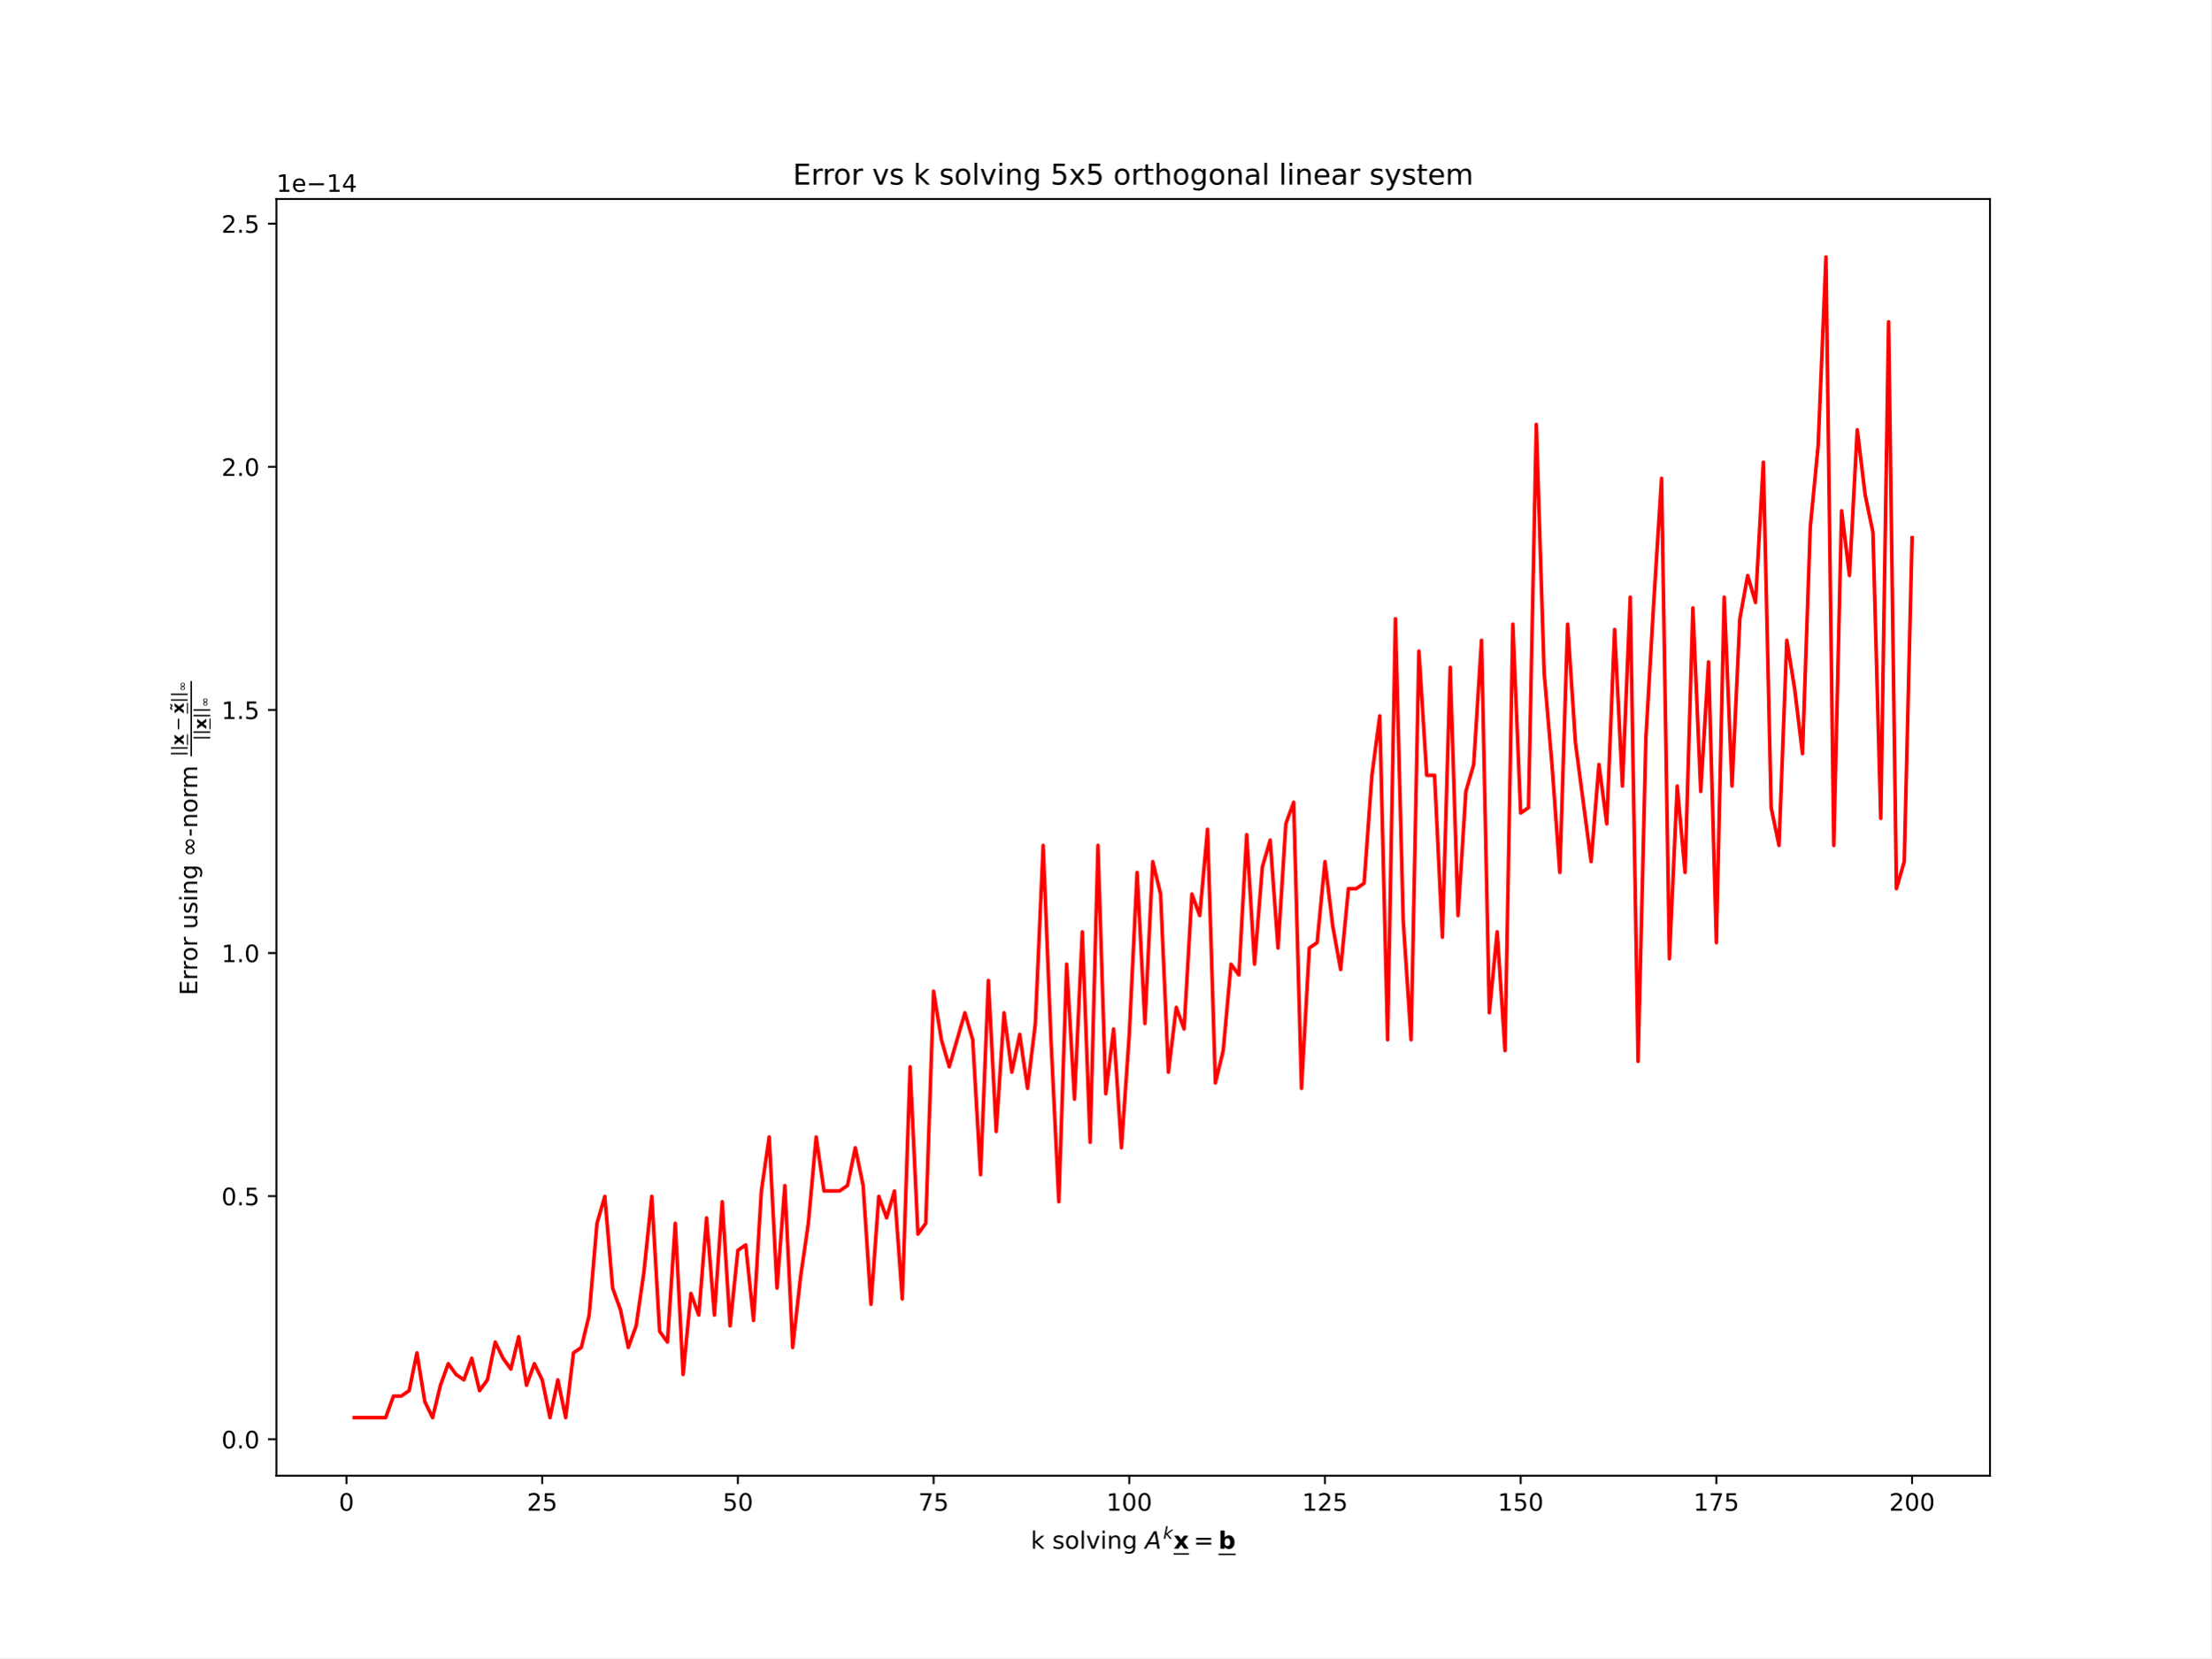
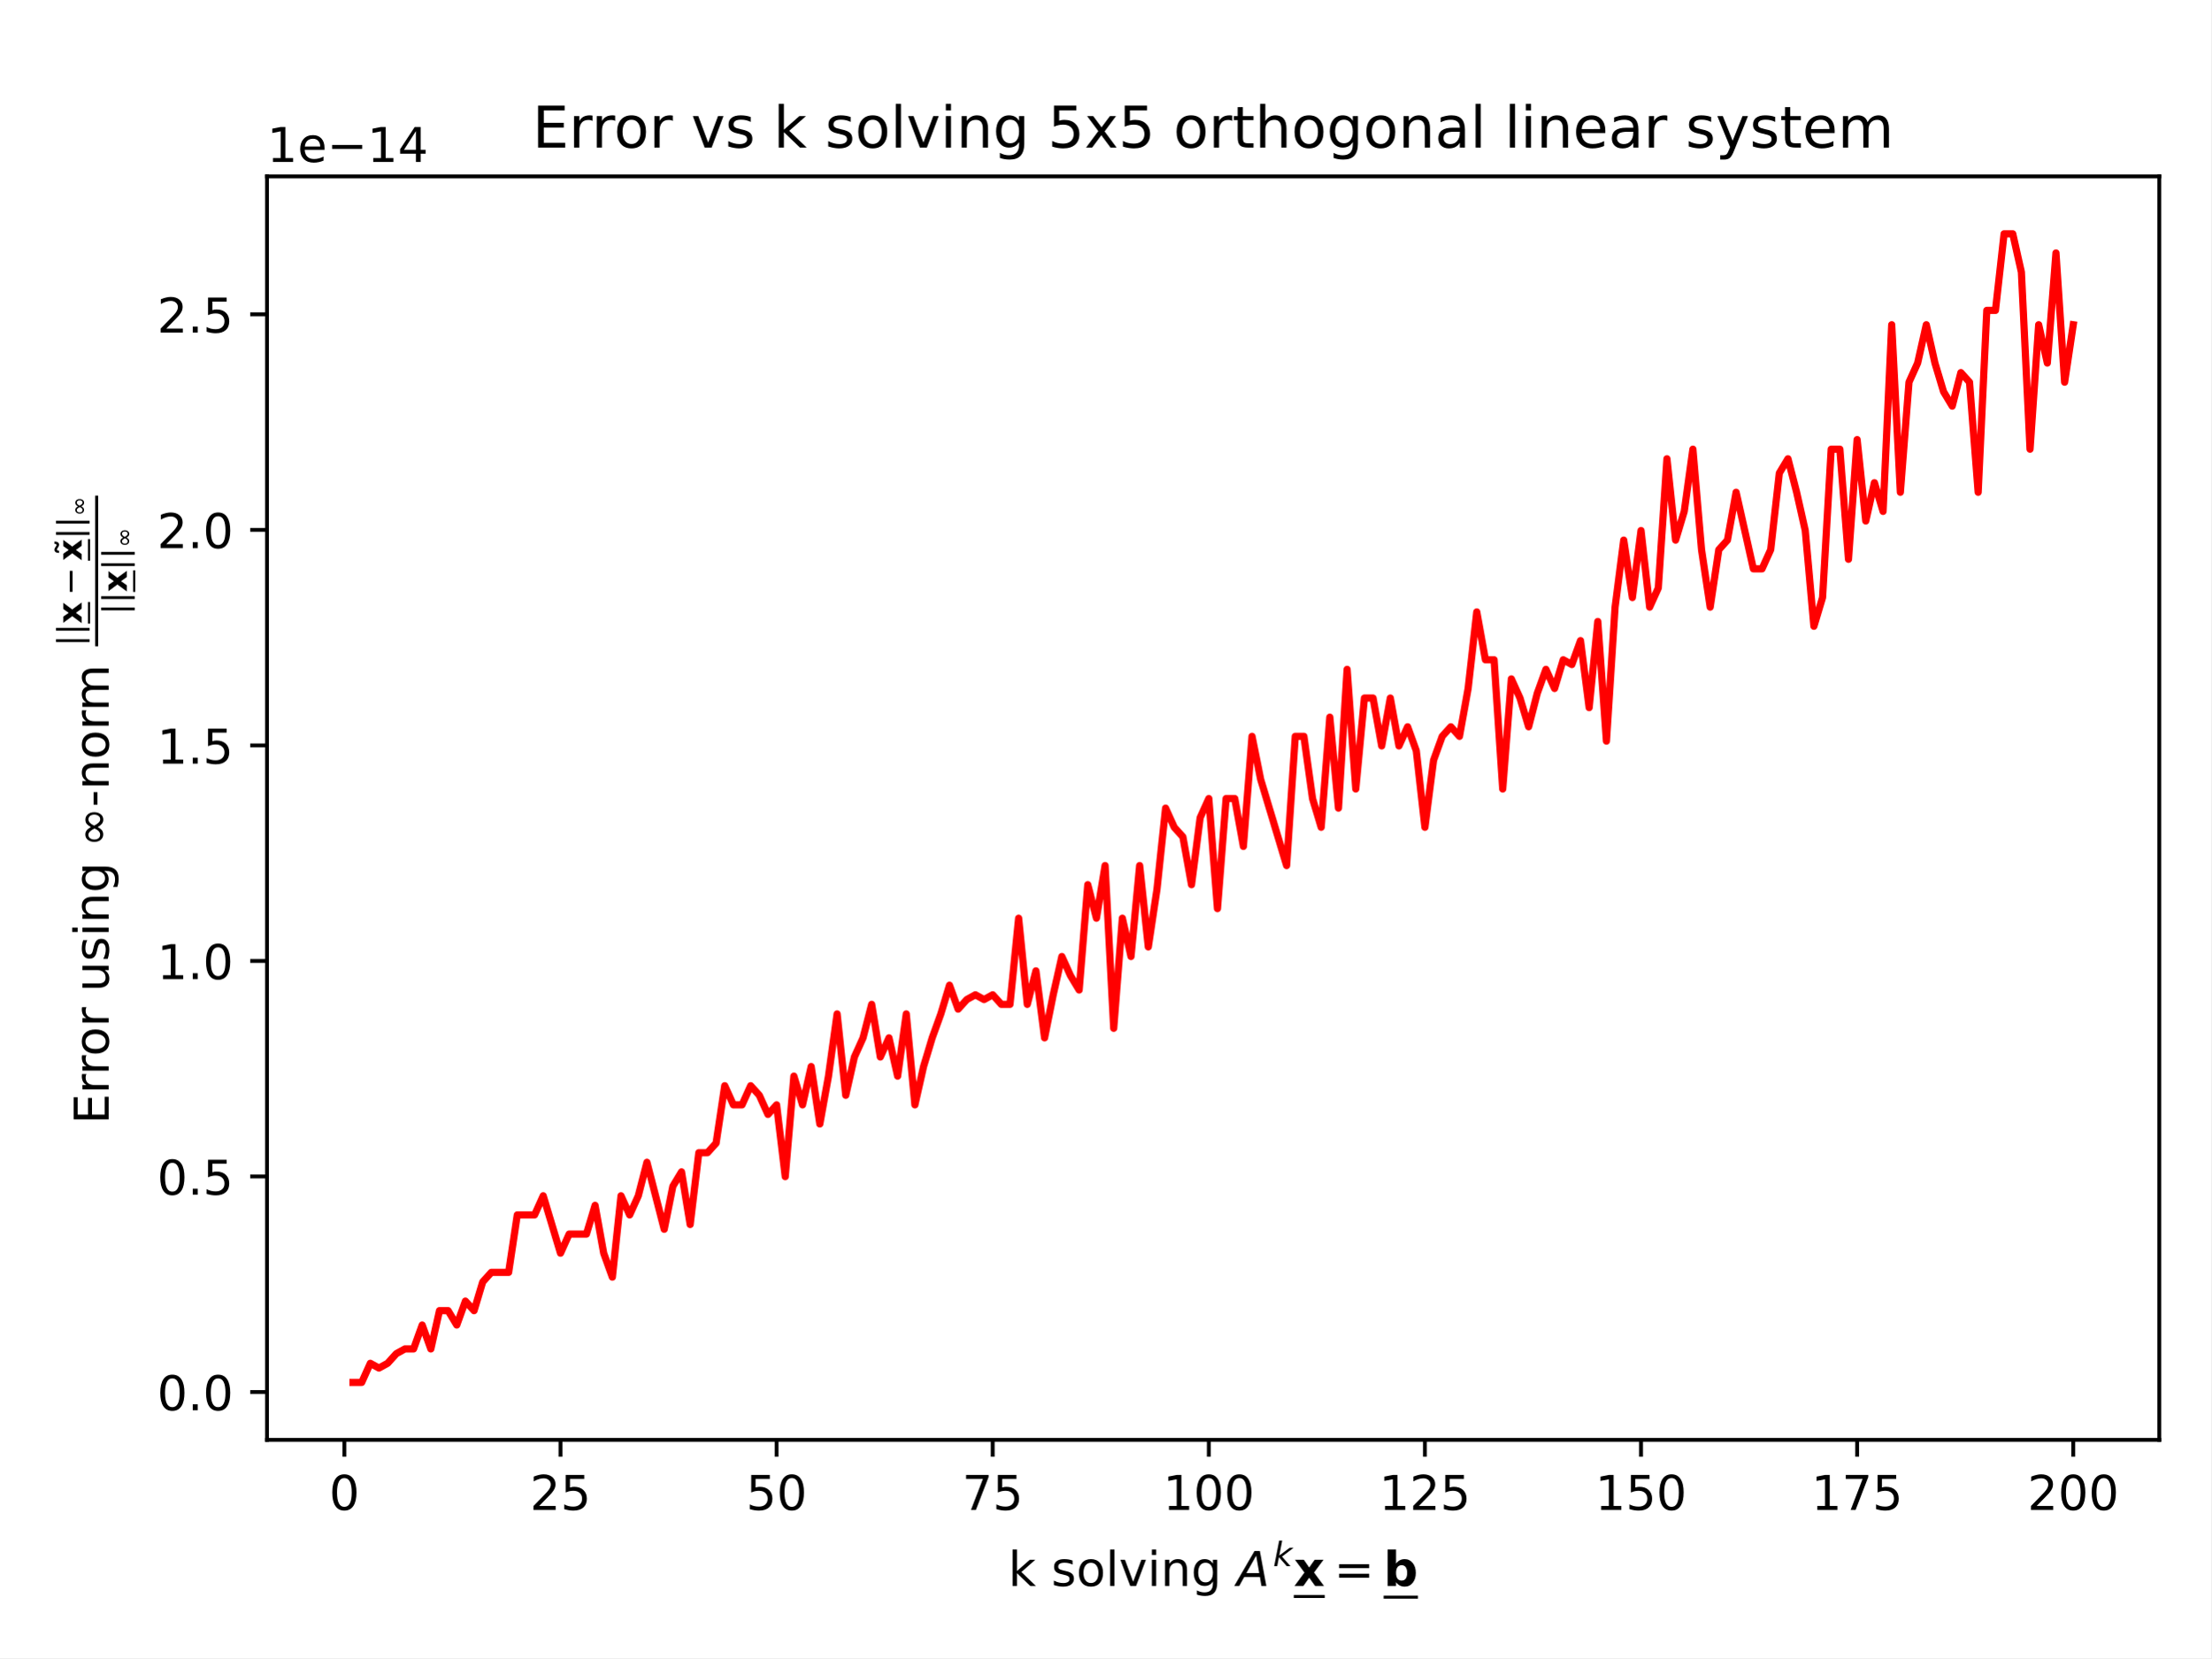
- <svg xmlns="http://www.w3.org/2000/svg" xmlns:xlink="http://www.w3.org/1999/xlink" width="921.6pt" height="691.2pt" viewBox="0 0 921.6 691.2" version="1.1">
+ <svg xmlns="http://www.w3.org/2000/svg" xmlns:xlink="http://www.w3.org/1999/xlink" width="460.8pt" height="345.6pt" viewBox="0 0 460.8 345.6" version="1.1">
  <defs>
    <style type="text/css">*{stroke-linejoin: round; stroke-linecap: butt}</style>
  </defs>
  <g id="figure_1">
    <g id="patch_1">
-       <path d="M 0 691.2  L 921.6 691.2  L 921.6 0  L 0 0  z " style="fill: #ffffff" />
+       <path d="M 0 345.6  L 460.8 345.6  L 460.8 0  L 0 0  z " style="fill: #ffffff" />
    </g>
    <g id="axes_1">
      <g id="patch_2">
-         <path d="M 115.2 615.168  L 829.44 615.168  L 829.44 82.944  L 115.2 82.944  z " style="fill: #ffffff" />
+         <path d="M 55.64 300.12  L 450 300.12  L 450 36.758  L 55.64 36.758  z " style="fill: #ffffff" />
      </g>
      <g id="matplotlib.axis_1">
        <g id="xtick_1">
          <g id="line2d_1">
            <defs>
-               <path id="m0efd42542f" d="M 0 0  L 0 3.5  " style="stroke: #000000; stroke-width: 0.8" />
+               <path id="m1d8a3c6b95" d="M 0 0  L 0 3.5  " style="stroke: #000000; stroke-width: 0.8" />
            </defs>
            <g>
-               <use xlink:href="#m0efd42542f" x="144.403" y="615.168" style="stroke: #000000; stroke-width: 0.8" />
+               <use xlink:href="#m1d8a3c6b95" x="71.764" y="300.12" style="stroke: #000000; stroke-width: 0.8" />
            </g>
          </g>
          <g id="text_1">
-             <g transform="translate(141.2213 629.7657) scale(0.1 -0.1)">
+             <g transform="translate(68.58265 314.7177) scale(0.1 -0.1)">
              <defs>
                <path id="DejaVuSans-13" d="M 2034 4250  Q 1547 4250 1301 3770  Q 1056 3291 1056 2328  Q 1056 1369 1301 889  Q 1547 409 2034 409  Q 2525 409 2770 889  Q 3016 1369 3016 2328  Q 3016 3291 2770 3770  Q 2525 4250 2034 4250  z M 2034 4750  Q 2819 4750 3233 4129  Q 3647 3509 3647 2328  Q 3647 1150 3233 529  Q 2819 -91 2034 -91  Q 1250 -91 836 529  Q 422 1150 422 2328  Q 422 3509 836 4129  Q 1250 4750 2034 4750  z " transform="scale(0.015625)" />
              </defs>
              <use xlink:href="#DejaVuSans-13" />
            </g>
          </g>
        </g>
        <g id="xtick_2">
          <g id="line2d_2">
            <g>
-               <use xlink:href="#m0efd42542f" x="225.974" y="615.168" style="stroke: #000000; stroke-width: 0.8" />
+               <use xlink:href="#m1d8a3c6b95" x="116.803" y="300.12" style="stroke: #000000; stroke-width: 0.8" />
            </g>
          </g>
          <g id="text_2">
-             <g transform="translate(219.6116 629.7657) scale(0.1 -0.1)">
+             <g transform="translate(110.4402 314.7177) scale(0.1 -0.1)">
              <defs>
                <path id="DejaVuSans-15" d="M 1228 531  L 3431 531  L 3431 0  L 469 0  L 469 531  Q 828 903 1448 1529  Q 2069 2156 2228 2338  Q 2531 2678 2651 2914  Q 2772 3150 2772 3378  Q 2772 3750 2511 3984  Q 2250 4219 1831 4219  Q 1534 4219 1204 4116  Q 875 4013 500 3803  L 500 4441  Q 881 4594 1212 4672  Q 1544 4750 1819 4750  Q 2544 4750 2975 4387  Q 3406 4025 3406 3419  Q 3406 3131 3298 2873  Q 3191 2616 2906 2266  Q 2828 2175 2409 1742  Q 1991 1309 1228 531  z " transform="scale(0.015625)" />
                <path id="DejaVuSans-18" d="M 691 4666  L 3169 4666  L 3169 4134  L 1269 4134  L 1269 2991  Q 1406 3038 1543 3061  Q 1681 3084 1819 3084  Q 2600 3084 3056 2656  Q 3513 2228 3513 1497  Q 3513 744 3044 326  Q 2575 -91 1722 -91  Q 1428 -91 1123 -41  Q 819 9 494 109  L 494 744  Q 775 591 1075 516  Q 1375 441 1709 441  Q 2250 441 2565 725  Q 2881 1009 2881 1497  Q 2881 1984 2565 2268  Q 2250 2553 1709 2553  Q 1456 2553 1204 2497  Q 953 2441 691 2322  L 691 4666  z " transform="scale(0.015625)" />
              </defs>
              <use xlink:href="#DejaVuSans-15" />
              <use xlink:href="#DejaVuSans-18" transform="translate(63.625 0)" />
            </g>
          </g>
        </g>
        <g id="xtick_3">
          <g id="line2d_3">
            <g>
-               <use xlink:href="#m0efd42542f" x="307.546" y="615.168" style="stroke: #000000; stroke-width: 0.8" />
+               <use xlink:href="#m1d8a3c6b95" x="161.842" y="300.12" style="stroke: #000000; stroke-width: 0.8" />
            </g>
          </g>
          <g id="text_3">
-             <g transform="translate(301.1831 629.7657) scale(0.1 -0.1)">
+             <g transform="translate(155.4791 314.7177) scale(0.1 -0.1)">
              <use xlink:href="#DejaVuSans-18" />
              <use xlink:href="#DejaVuSans-13" transform="translate(63.625 0)" />
            </g>
          </g>
        </g>
        <g id="xtick_4">
          <g id="line2d_4">
            <g>
-               <use xlink:href="#m0efd42542f" x="389.117" y="615.168" style="stroke: #000000; stroke-width: 0.8" />
+               <use xlink:href="#m1d8a3c6b95" x="206.88" y="300.12" style="stroke: #000000; stroke-width: 0.8" />
            </g>
          </g>
          <g id="text_4">
-             <g transform="translate(382.7546 629.7657) scale(0.1 -0.1)">
+             <g transform="translate(200.5179 314.7177) scale(0.1 -0.1)">
              <defs>
                <path id="DejaVuSans-1a" d="M 525 4666  L 3525 4666  L 3525 4397  L 1831 0  L 1172 0  L 2766 4134  L 525 4134  L 525 4666  z " transform="scale(0.015625)" />
              </defs>
              <use xlink:href="#DejaVuSans-1a" />
              <use xlink:href="#DejaVuSans-18" transform="translate(63.625 0)" />
            </g>
          </g>
        </g>
        <g id="xtick_5">
          <g id="line2d_5">
            <g>
-               <use xlink:href="#m0efd42542f" x="470.689" y="615.168" style="stroke: #000000; stroke-width: 0.8" />
+               <use xlink:href="#m1d8a3c6b95" x="251.919" y="300.12" style="stroke: #000000; stroke-width: 0.8" />
            </g>
          </g>
          <g id="text_5">
-             <g transform="translate(461.1448 629.7657) scale(0.1 -0.1)">
+             <g transform="translate(242.3755 314.7177) scale(0.1 -0.1)">
              <defs>
                <path id="DejaVuSans-14" d="M 794 531  L 1825 531  L 1825 4091  L 703 3866  L 703 4441  L 1819 4666  L 2450 4666  L 2450 531  L 3481 531  L 3481 0  L 794 0  L 794 531  z " transform="scale(0.015625)" />
              </defs>
              <use xlink:href="#DejaVuSans-14" />
              <use xlink:href="#DejaVuSans-13" transform="translate(63.625 0)" />
              <use xlink:href="#DejaVuSans-13" transform="translate(127.25 0)" />
            </g>
          </g>
        </g>
        <g id="xtick_6">
          <g id="line2d_6">
            <g>
-               <use xlink:href="#m0efd42542f" x="552.26" y="615.168" style="stroke: #000000; stroke-width: 0.8" />
+               <use xlink:href="#m1d8a3c6b95" x="296.958" y="300.12" style="stroke: #000000; stroke-width: 0.8" />
            </g>
          </g>
          <g id="text_6">
-             <g transform="translate(542.7163 629.7657) scale(0.1 -0.1)">
+             <g transform="translate(287.4143 314.7177) scale(0.1 -0.1)">
              <use xlink:href="#DejaVuSans-14" />
              <use xlink:href="#DejaVuSans-15" transform="translate(63.625 0)" />
              <use xlink:href="#DejaVuSans-18" transform="translate(127.25 0)" />
            </g>
          </g>
        </g>
        <g id="xtick_7">
          <g id="line2d_7">
            <g>
-               <use xlink:href="#m0efd42542f" x="633.832" y="615.168" style="stroke: #000000; stroke-width: 0.8" />
+               <use xlink:href="#m1d8a3c6b95" x="341.997" y="300.12" style="stroke: #000000; stroke-width: 0.8" />
            </g>
          </g>
          <g id="text_7">
-             <g transform="translate(624.2878 629.7657) scale(0.1 -0.1)">
+             <g transform="translate(332.4531 314.7177) scale(0.1 -0.1)">
              <use xlink:href="#DejaVuSans-14" />
              <use xlink:href="#DejaVuSans-18" transform="translate(63.625 0)" />
              <use xlink:href="#DejaVuSans-13" transform="translate(127.25 0)" />
            </g>
          </g>
        </g>
        <g id="xtick_8">
          <g id="line2d_8">
            <g>
-               <use xlink:href="#m0efd42542f" x="715.403" y="615.168" style="stroke: #000000; stroke-width: 0.8" />
+               <use xlink:href="#m1d8a3c6b95" x="387.036" y="300.12" style="stroke: #000000; stroke-width: 0.8" />
            </g>
          </g>
          <g id="text_8">
-             <g transform="translate(705.8593 629.7657) scale(0.1 -0.1)">
+             <g transform="translate(377.492 314.7177) scale(0.1 -0.1)">
              <use xlink:href="#DejaVuSans-14" />
              <use xlink:href="#DejaVuSans-1a" transform="translate(63.625 0)" />
              <use xlink:href="#DejaVuSans-18" transform="translate(127.25 0)" />
            </g>
          </g>
        </g>
        <g id="xtick_9">
          <g id="line2d_9">
            <g>
-               <use xlink:href="#m0efd42542f" x="796.975" y="615.168" style="stroke: #000000; stroke-width: 0.8" />
+               <use xlink:href="#m1d8a3c6b95" x="432.075" y="300.12" style="stroke: #000000; stroke-width: 0.8" />
            </g>
          </g>
          <g id="text_9">
-             <g transform="translate(787.4308 629.7657) scale(0.1 -0.1)">
+             <g transform="translate(422.5308 314.7177) scale(0.1 -0.1)">
              <use xlink:href="#DejaVuSans-15" />
              <use xlink:href="#DejaVuSans-13" transform="translate(63.625 0)" />
              <use xlink:href="#DejaVuSans-13" transform="translate(127.25 0)" />
            </g>
          </g>
        </g>
        <g id="text_10">
-           <g transform="translate(429.62 645.668) scale(0.1 -0.1)">
+           <g transform="translate(210.12 330.62) scale(0.1 -0.1)">
            <defs>
              <path id="DejaVuSans-4e" d="M 581 4863  L 1159 4863  L 1159 1991  L 2875 3500  L 3609 3500  L 1753 1863  L 3688 0  L 2938 0  L 1159 1709  L 1159 0  L 581 0  L 581 4863  z " transform="scale(0.015625)" />
              <path id="DejaVuSans-3" transform="scale(0.015625)" />
              <path id="DejaVuSans-56" d="M 2834 3397  L 2834 2853  Q 2591 2978 2328 3040  Q 2066 3103 1784 3103  Q 1356 3103 1142 2972  Q 928 2841 928 2578  Q 928 2378 1081 2264  Q 1234 2150 1697 2047  L 1894 2003  Q 2506 1872 2764 1633  Q 3022 1394 3022 966  Q 3022 478 2636 193  Q 2250 -91 1575 -91  Q 1294 -91 989 -36  Q 684 19 347 128  L 347 722  Q 666 556 975 473  Q 1284 391 1588 391  Q 1994 391 2212 530  Q 2431 669 2431 922  Q 2431 1156 2273 1281  Q 2116 1406 1581 1522  L 1381 1569  Q 847 1681 609 1914  Q 372 2147 372 2553  Q 372 3047 722 3315  Q 1072 3584 1716 3584  Q 2034 3584 2315 3537  Q 2597 3491 2834 3397  z " transform="scale(0.015625)" />
              <path id="DejaVuSans-52" d="M 1959 3097  Q 1497 3097 1228 2736  Q 959 2375 959 1747  Q 959 1119 1226 758  Q 1494 397 1959 397  Q 2419 397 2687 759  Q 2956 1122 2956 1747  Q 2956 2369 2687 2733  Q 2419 3097 1959 3097  z M 1959 3584  Q 2709 3584 3137 3096  Q 3566 2609 3566 1747  Q 3566 888 3137 398  Q 2709 -91 1959 -91  Q 1206 -91 779 398  Q 353 888 353 1747  Q 353 2609 779 3096  Q 1206 3584 1959 3584  z " transform="scale(0.015625)" />
              <path id="DejaVuSans-4f" d="M 603 4863  L 1178 4863  L 1178 0  L 603 0  L 603 4863  z " transform="scale(0.015625)" />
              <path id="DejaVuSans-59" d="M 191 3500  L 800 3500  L 1894 563  L 2988 3500  L 3597 3500  L 2284 0  L 1503 0  L 191 3500  z " transform="scale(0.015625)" />
              <path id="DejaVuSans-4c" d="M 603 3500  L 1178 3500  L 1178 0  L 603 0  L 603 3500  z M 603 4863  L 1178 4863  L 1178 4134  L 603 4134  L 603 4863  z " transform="scale(0.015625)" />
              <path id="DejaVuSans-51" d="M 3513 2113  L 3513 0  L 2938 0  L 2938 2094  Q 2938 2591 2744 2837  Q 2550 3084 2163 3084  Q 1697 3084 1428 2787  Q 1159 2491 1159 1978  L 1159 0  L 581 0  L 581 3500  L 1159 3500  L 1159 2956  Q 1366 3272 1645 3428  Q 1925 3584 2291 3584  Q 2894 3584 3203 3211  Q 3513 2838 3513 2113  z " transform="scale(0.015625)" />
              <path id="DejaVuSans-4a" d="M 2906 1791  Q 2906 2416 2648 2759  Q 2391 3103 1925 3103  Q 1463 3103 1205 2759  Q 947 2416 947 1791  Q 947 1169 1205 825  Q 1463 481 1925 481  Q 2391 481 2648 825  Q 2906 1169 2906 1791  z M 3481 434  Q 3481 -459 3084 -895  Q 2688 -1331 1869 -1331  Q 1566 -1331 1297 -1286  Q 1028 -1241 775 -1147  L 775 -588  Q 1028 -725 1275 -790  Q 1522 -856 1778 -856  Q 2344 -856 2625 -561  Q 2906 -266 2906 331  L 2906 616  Q 2728 306 2450 153  Q 2172 0 1784 0  Q 1141 0 747 490  Q 353 981 353 1791  Q 353 2603 747 3093  Q 1141 3584 1784 3584  Q 2172 3584 2450 3431  Q 2728 3278 2906 2969  L 2906 3500  L 3481 3500  L 3481 434  z " transform="scale(0.015625)" />
              <path id="DejaVuSans-Oblique-24" d="M 2356 4666  L 3072 4666  L 3938 0  L 3278 0  L 3084 1197  L 984 1197  L 325 0  L -341 0  L 2356 4666  z M 2584 4044  L 1275 1722  L 2988 1722  L 2584 4044  z " transform="scale(0.015625)" />
              <path id="DejaVuSans-Oblique-4e" d="M 1172 4863  L 1747 4863  L 1197 2028  L 3169 3500  L 3916 3500  L 1716 1825  L 3322 0  L 2625 0  L 1131 1709  L 800 0  L 225 0  L 1172 4863  z " transform="scale(0.015625)" />
              <path id="DejaVuSans-Bold-5b" d="M 1422 1791  L 159 3500  L 1344 3500  L 2059 2463  L 2784 3500  L 3969 3500  L 2706 1797  L 4031 0  L 2847 0  L 2059 1106  L 1281 0  L 97 0  L 1422 1791  z " transform="scale(0.015625)" />
              <path id="DejaVuSans-20" d="M 678 2906  L 4684 2906  L 4684 2381  L 678 2381  L 678 2906  z M 678 1631  L 4684 1631  L 4684 1100  L 678 1100  L 678 1631  z " transform="scale(0.015625)" />
              <path id="DejaVuSans-Bold-45" d="M 2400 722  Q 2759 722 2948 984  Q 3138 1247 3138 1747  Q 3138 2247 2948 2509  Q 2759 2772 2400 2772  Q 2041 2772 1848 2508  Q 1656 2244 1656 1747  Q 1656 1250 1848 986  Q 2041 722 2400 722  z M 1656 2988  Q 1888 3294 2169 3439  Q 2450 3584 2816 3584  Q 3463 3584 3878 3070  Q 4294 2556 4294 1747  Q 4294 938 3878 423  Q 3463 -91 2816 -91  Q 2450 -91 2169 54  Q 1888 200 1656 506  L 1656 0  L 538 0  L 538 4863  L 1656 4863  L 1656 2988  z " transform="scale(0.015625)" />
            </defs>
            <use xlink:href="#DejaVuSans-4e" transform="translate(0 0.510938)" />
            <use xlink:href="#DejaVuSans-3" transform="translate(57.91016 0.510938)" />
            <use xlink:href="#DejaVuSans-56" transform="translate(89.69727 0.510938)" />
            <use xlink:href="#DejaVuSans-52" transform="translate(141.7969 0.510938)" />
            <use xlink:href="#DejaVuSans-4f" transform="translate(202.9785 0.510938)" />
            <use xlink:href="#DejaVuSans-59" transform="translate(230.7617 0.510938)" />
            <use xlink:href="#DejaVuSans-4c" transform="translate(289.9414 0.510938)" />
            <use xlink:href="#DejaVuSans-51" transform="translate(317.7246 0.510938)" />
            <use xlink:href="#DejaVuSans-4a" transform="translate(381.1035 0.510938)" />
            <use xlink:href="#DejaVuSans-3" transform="translate(444.5801 0.510938)" />
            <use xlink:href="#DejaVuSans-Oblique-24" transform="translate(476.3672 0.510938)" />
            <use xlink:href="#DejaVuSans-Oblique-4e" transform="translate(551.7922 41.81094) scale(0.7)" />
            <use xlink:href="#DejaVuSans-Bold-5b" transform="translate(595.0636 0.510938)" />
            <use xlink:href="#DejaVuSans-20" transform="translate(679.048 0.510938)" />
            <use xlink:href="#DejaVuSans-Bold-45" transform="translate(782.3195 0.510938)" />
            <path d="M 595.064 -24.489  L 595.064 -18.239  L 659.566 -18.239  L 659.566 -24.489  L 595.064 -24.489  z " />
            <path d="M 782.32 -25.911  L 782.32 -19.661  L 853.902 -19.661  L 853.902 -25.911  L 782.32 -25.911  z " />
          </g>
        </g>
      </g>
      <g id="matplotlib.axis_2">
        <g id="ytick_1">
          <g id="line2d_10">
            <defs>
-               <path id="m6991dc28d2" d="M 0 0  L -3.5 0  " style="stroke: #000000; stroke-width: 0.8" />
+               <path id="mee682c23fa" d="M 0 0  L -3.5 0  " style="stroke: #000000; stroke-width: 0.8" />
            </defs>
            <g>
-               <use xlink:href="#m6991dc28d2" x="115.2" y="599.978" style="stroke: #000000; stroke-width: 0.8" />
+               <use xlink:href="#mee682c23fa" x="55.64" y="290.144" style="stroke: #000000; stroke-width: 0.8" />
            </g>
          </g>
          <g id="text_11">
-             <g transform="translate(92.29688 603.7765) scale(0.1 -0.1)">
+             <g transform="translate(32.73687 293.943) scale(0.1 -0.1)">
              <defs>
                <path id="DejaVuSans-11" d="M 684 794  L 1344 794  L 1344 0  L 684 0  L 684 794  z " transform="scale(0.015625)" />
              </defs>
              <use xlink:href="#DejaVuSans-13" />
              <use xlink:href="#DejaVuSans-11" transform="translate(63.625 0)" />
              <use xlink:href="#DejaVuSans-13" transform="translate(95.40625 0)" />
            </g>
          </g>
        </g>
        <g id="ytick_2">
          <g id="line2d_11">
            <g>
-               <use xlink:href="#m6991dc28d2" x="115.2" y="498.628" style="stroke: #000000; stroke-width: 0.8" />
+               <use xlink:href="#mee682c23fa" x="55.64" y="245.217" style="stroke: #000000; stroke-width: 0.8" />
            </g>
          </g>
          <g id="text_12">
-             <g transform="translate(92.29688 502.4267) scale(0.1 -0.1)">
+             <g transform="translate(32.73687 249.0158) scale(0.1 -0.1)">
              <use xlink:href="#DejaVuSans-13" />
              <use xlink:href="#DejaVuSans-11" transform="translate(63.625 0)" />
              <use xlink:href="#DejaVuSans-18" transform="translate(95.40625 0)" />
            </g>
          </g>
        </g>
        <g id="ytick_3">
          <g id="line2d_12">
            <g>
-               <use xlink:href="#m6991dc28d2" x="115.2" y="397.278" style="stroke: #000000; stroke-width: 0.8" />
+               <use xlink:href="#mee682c23fa" x="55.64" y="200.29" style="stroke: #000000; stroke-width: 0.8" />
            </g>
          </g>
          <g id="text_13">
-             <g transform="translate(92.29688 401.0768) scale(0.1 -0.1)">
+             <g transform="translate(32.73687 204.0885) scale(0.1 -0.1)">
              <use xlink:href="#DejaVuSans-14" />
              <use xlink:href="#DejaVuSans-11" transform="translate(63.625 0)" />
              <use xlink:href="#DejaVuSans-13" transform="translate(95.40625 0)" />
            </g>
          </g>
        </g>
        <g id="ytick_4">
          <g id="line2d_13">
            <g>
-               <use xlink:href="#m6991dc28d2" x="115.2" y="295.928" style="stroke: #000000; stroke-width: 0.8" />
+               <use xlink:href="#mee682c23fa" x="55.64" y="155.363" style="stroke: #000000; stroke-width: 0.8" />
            </g>
          </g>
          <g id="text_14">
-             <g transform="translate(92.29688 299.727) scale(0.1 -0.1)">
+             <g transform="translate(32.73687 159.1613) scale(0.1 -0.1)">
              <use xlink:href="#DejaVuSans-14" />
              <use xlink:href="#DejaVuSans-11" transform="translate(63.625 0)" />
              <use xlink:href="#DejaVuSans-18" transform="translate(95.40625 0)" />
            </g>
          </g>
        </g>
        <g id="ytick_5">
          <g id="line2d_14">
            <g>
-               <use xlink:href="#m6991dc28d2" x="115.2" y="194.578" style="stroke: #000000; stroke-width: 0.8" />
+               <use xlink:href="#mee682c23fa" x="55.64" y="110.435" style="stroke: #000000; stroke-width: 0.8" />
            </g>
          </g>
          <g id="text_15">
-             <g transform="translate(92.29688 198.3771) scale(0.1 -0.1)">
+             <g transform="translate(32.73687 114.2341) scale(0.1 -0.1)">
              <use xlink:href="#DejaVuSans-15" />
              <use xlink:href="#DejaVuSans-11" transform="translate(63.625 0)" />
              <use xlink:href="#DejaVuSans-13" transform="translate(95.40625 0)" />
            </g>
          </g>
        </g>
        <g id="ytick_6">
          <g id="line2d_15">
            <g>
-               <use xlink:href="#m6991dc28d2" x="115.2" y="93.228" style="stroke: #000000; stroke-width: 0.8" />
+               <use xlink:href="#mee682c23fa" x="55.64" y="65.508" style="stroke: #000000; stroke-width: 0.8" />
            </g>
          </g>
          <g id="text_16">
-             <g transform="translate(92.29688 97.02728) scale(0.1 -0.1)">
+             <g transform="translate(32.73687 69.30689) scale(0.1 -0.1)">
              <use xlink:href="#DejaVuSans-15" />
              <use xlink:href="#DejaVuSans-11" transform="translate(63.625 0)" />
              <use xlink:href="#DejaVuSans-18" transform="translate(95.40625 0)" />
            </g>
          </g>
        </g>
        <g id="text_17">
-           <g transform="translate(82.29688 414.906) rotate(-90) scale(0.1 -0.1)">
+           <g transform="translate(22.73688 234.2888) rotate(-90) scale(0.1 -0.1)">
            <defs>
              <path id="DejaVuSans-28" d="M 628 4666  L 3578 4666  L 3578 4134  L 1259 4134  L 1259 2753  L 3481 2753  L 3481 2222  L 1259 2222  L 1259 531  L 3634 531  L 3634 0  L 628 0  L 628 4666  z " transform="scale(0.015625)" />
              <path id="DejaVuSans-55" d="M 2631 2963  Q 2534 3019 2420 3045  Q 2306 3072 2169 3072  Q 1681 3072 1420 2755  Q 1159 2438 1159 1844  L 1159 0  L 581 0  L 581 3500  L 1159 3500  L 1159 2956  Q 1341 3275 1631 3429  Q 1922 3584 2338 3584  Q 2397 3584 2469 3576  Q 2541 3569 2628 3553  L 2631 2963  z " transform="scale(0.015625)" />
              <path id="DejaVuSans-58" d="M 544 1381  L 544 3500  L 1119 3500  L 1119 1403  Q 1119 906 1312 657  Q 1506 409 1894 409  Q 2359 409 2629 706  Q 2900 1003 2900 1516  L 2900 3500  L 3475 3500  L 3475 0  L 2900 0  L 2900 538  Q 2691 219 2414 64  Q 2138 -91 1772 -91  Q 1169 -91 856 284  Q 544 659 544 1381  z M 1991 3584  L 1991 3584  z " transform="scale(0.015625)" />
              <path id="DejaVuSans-ca8" d="M 2916 1091  Q 2819 1203 2666 1466  Q 2456 1091 2272 925  Q 2041 725 1681 725  Q 1259 725 981 1041  Q 688 1372 688 1919  Q 688 2444 981 2800  Q 1244 3116 1688 3116  Q 1916 3116 2084 3022  Q 2281 2919 2416 2741  Q 2541 2581 2666 2366  Q 2875 2741 3059 2906  Q 3291 3106 3650 3106  Q 4072 3106 4350 2791  Q 4644 2459 4644 1913  Q 4644 1388 4350 1031  Q 4088 716 3644 716  Q 3416 716 3247 809  Q 3078 894 2916 1091  z M 1647 1134  Q 2163 1134 2472 1884  Q 2075 2703 1647 2703  Q 1334 2703 1175 2478  Q 1003 2238 1003 1919  Q 1003 1569 1175 1353  Q 1350 1134 1647 1134  z M 3684 2697  Q 3219 2697 2859 1947  Q 3253 1128 3684 1128  Q 3997 1128 4156 1353  Q 4328 1594 4328 1913  Q 4328 2263 4156 2478  Q 3981 2697 3684 2697  z " transform="scale(0.015625)" />
              <path id="DejaVuSans-10" d="M 313 2009  L 1997 2009  L 1997 1497  L 313 1497  L 313 2009  z " transform="scale(0.015625)" />
              <path id="DejaVuSans-50" d="M 3328 2828  Q 3544 3216 3844 3400  Q 4144 3584 4550 3584  Q 5097 3584 5394 3201  Q 5691 2819 5691 2113  L 5691 0  L 5113 0  L 5113 2094  Q 5113 2597 4934 2840  Q 4756 3084 4391 3084  Q 3944 3084 3684 2787  Q 3425 2491 3425 1978  L 3425 0  L 2847 0  L 2847 2094  Q 2847 2600 2669 2842  Q 2491 3084 2119 3084  Q 1678 3084 1418 2786  Q 1159 2488 1159 1978  L 1159 0  L 581 0  L 581 3500  L 1159 3500  L 1159 2956  Q 1356 3278 1631 3431  Q 1906 3584 2284 3584  Q 2666 3584 2933 3390  Q 3200 3197 3328 2828  z " transform="scale(0.015625)" />
              <path id="DejaVuSans-5f" d="M 1344 4891  L 1344 -1509  L 813 -1509  L 813 4891  L 1344 4891  z " transform="scale(0.015625)" />
              <path id="DejaVuSans-c9c" d="M 678 2272  L 4684 2272  L 4684 1741  L 678 1741  L 678 2272  z " transform="scale(0.015625)" />
              <path id="DejaVuSans-Bold-2b4" d="M -1619 4263  L -1791 4378  Q -1803 4384 -1822 4397  Q -1969 4494 -2047 4494  Q -2159 4494 -2218 4397  Q -2278 4300 -2278 4116  L -2278 4091  L -2712 4091  Q -2712 4516 -2551 4747  Q -2391 4978 -2100 4978  Q -1987 4978 -1873 4936  Q -1759 4894 -1631 4800  L -1441 4666  Q -1372 4619 -1314 4594  Q -1256 4569 -1209 4569  Q -1097 4569 -1034 4669  Q -972 4769 -972 4947  L -972 4972  L -537 4972  Q -537 4547 -698 4315  Q -859 4084 -1150 4084  Q -1262 4084 -1367 4121  Q -1472 4159 -1619 4263  z " transform="scale(0.015625)" />
            </defs>
            <use xlink:href="#DejaVuSans-28" transform="translate(0 0.940625)" />
            <use xlink:href="#DejaVuSans-55" transform="translate(63.18359 0.940625)" />
            <use xlink:href="#DejaVuSans-55" transform="translate(102.2969 0.940625)" />
            <use xlink:href="#DejaVuSans-52" transform="translate(141.4102 0.940625)" />
            <use xlink:href="#DejaVuSans-55" transform="translate(202.5918 0.940625)" />
            <use xlink:href="#DejaVuSans-3" transform="translate(243.7051 0.940625)" />
            <use xlink:href="#DejaVuSans-58" transform="translate(275.4922 0.940625)" />
            <use xlink:href="#DejaVuSans-56" transform="translate(338.8711 0.940625)" />
            <use xlink:href="#DejaVuSans-4c" transform="translate(390.9707 0.940625)" />
            <use xlink:href="#DejaVuSans-51" transform="translate(418.7539 0.940625)" />
            <use xlink:href="#DejaVuSans-4a" transform="translate(482.1328 0.940625)" />
            <use xlink:href="#DejaVuSans-3" transform="translate(545.6094 0.940625)" />
            <use xlink:href="#DejaVuSans-ca8" transform="translate(577.3965 0.940625)" />
            <use xlink:href="#DejaVuSans-10" transform="translate(660.6973 0.940625)" />
            <use xlink:href="#DejaVuSans-51" transform="translate(696.7812 0.940625)" />
            <use xlink:href="#DejaVuSans-52" transform="translate(760.1602 0.940625)" />
            <use xlink:href="#DejaVuSans-55" transform="translate(821.3418 0.940625)" />
            <use xlink:href="#DejaVuSans-50" transform="translate(860.4551 0.940625)" />
            <use xlink:href="#DejaVuSans-3" transform="translate(957.8672 0.940625)" />
            <use xlink:href="#DejaVuSans-5f" transform="translate(995.9043 57.19062) scale(0.7)" />
            <use xlink:href="#DejaVuSans-5f" transform="translate(1019.488 57.19062) scale(0.7)" />
            <use xlink:href="#DejaVuSans-Bold-5b" transform="translate(1043.072 57.19062) scale(0.7)" />
            <use xlink:href="#DejaVuSans-c9c" transform="translate(1101.861 57.19062) scale(0.7)" />
            <use xlink:href="#DejaVuSans-Bold-2b4" transform="translate(1220.111 59.55) scale(0.7)" />
            <use xlink:href="#DejaVuSans-Bold-5b" transform="translate(1174.151 57.19062) scale(0.7)" />
            <use xlink:href="#DejaVuSans-5f" transform="translate(1219.303 57.19062) scale(0.7)" />
            <use xlink:href="#DejaVuSans-5f" transform="translate(1242.887 57.19062) scale(0.7)" />
            <use xlink:href="#DejaVuSans-ca8" transform="translate(1267.141 46.69066) scale(0.49)" />
            <use xlink:href="#DejaVuSans-5f" transform="translate(1061.904 -36.92969) scale(0.7)" />
            <use xlink:href="#DejaVuSans-5f" transform="translate(1085.488 -36.92969) scale(0.7)" />
            <use xlink:href="#DejaVuSans-Bold-5b" transform="translate(1109.072 -36.92969) scale(0.7)" />
            <use xlink:href="#DejaVuSans-5f" transform="translate(1154.224 -36.92969) scale(0.7)" />
            <use xlink:href="#DejaVuSans-5f" transform="translate(1177.808 -36.92969) scale(0.7)" />
            <use xlink:href="#DejaVuSans-ca8" transform="translate(1202.062 -47.42965) scale(0.49)" />
            <path d="M 1043.072 39.691  L 1043.072 44.066  L 1088.224 44.066  L 1088.224 39.691  L 1043.072 39.691  z " />
            <path d="M 1174.151 39.691  L 1174.151 44.066  L 1219.303 44.066  L 1219.303 39.691  L 1174.151 39.691  z " />
            <path d="M 995.904 22.816  L 995.904 29.066  L 1309.872 29.066  L 1309.872 22.816  L 995.904 22.816  z " />
            <path d="M 1109.072 -54.43  L 1109.072 -50.055  L 1154.224 -50.055  L 1154.224 -54.43  L 1109.072 -54.43  z " />
          </g>
        </g>
        <g id="text_18">
-           <g transform="translate(115.2 79.944) scale(0.1 -0.1)">
+           <g transform="translate(55.64 33.75766) scale(0.1 -0.1)">
            <defs>
              <path id="DejaVuSans-48" d="M 3597 1894  L 3597 1613  L 953 1613  Q 991 1019 1311 708  Q 1631 397 2203 397  Q 2534 397 2845 478  Q 3156 559 3463 722  L 3463 178  Q 3153 47 2828 -22  Q 2503 -91 2169 -91  Q 1331 -91 842 396  Q 353 884 353 1716  Q 353 2575 817 3079  Q 1281 3584 2069 3584  Q 2775 3584 3186 3129  Q 3597 2675 3597 1894  z M 3022 2063  Q 3016 2534 2758 2815  Q 2500 3097 2075 3097  Q 1594 3097 1305 2825  Q 1016 2553 972 2059  L 3022 2063  z " transform="scale(0.015625)" />
              <path id="DejaVuSans-17" d="M 2419 4116  L 825 1625  L 2419 1625  L 2419 4116  z M 2253 4666  L 3047 4666  L 3047 1625  L 3713 1625  L 3713 1100  L 3047 1100  L 3047 0  L 2419 0  L 2419 1100  L 313 1100  L 313 1709  L 2253 4666  z " transform="scale(0.015625)" />
            </defs>
            <use xlink:href="#DejaVuSans-14" />
            <use xlink:href="#DejaVuSans-48" transform="translate(63.625 0)" />
            <use xlink:href="#DejaVuSans-c9c" transform="translate(125.1562 0)" />
            <use xlink:href="#DejaVuSans-14" transform="translate(208.9531 0)" />
            <use xlink:href="#DejaVuSans-17" transform="translate(272.5781 0)" />
          </g>
        </g>
      </g>
      <g id="line2d_16">
-         <path d="M 147.665 590.976  L 160.717 590.976  L 163.98 581.974  L 167.243 581.974  L 170.505 579.724  L 173.768 563.971  L 177.031 584.225  L 180.294 590.976  L 183.557 577.473  L 186.82 568.472  L 190.083 572.973  L 193.345 575.223  L 196.608 566.221  L 199.871 579.724  L 203.134 575.223  L 206.397 559.47  L 209.66 566.221  L 212.923 570.722  L 216.186 557.22  L 219.448 577.473  L 222.711 568.472  L 225.974 575.223  L 229.237 590.976  L 232.5 575.223  L 235.763 590.976  L 239.026 563.971  L 242.288 561.721  L 245.551 548.218  L 248.814 509.961  L 252.077 498.709  L 255.34 536.966  L 258.603 545.968  L 261.866 561.721  L 265.128 552.719  L 268.391 530.215  L 271.654 498.709  L 274.917 554.969  L 278.18 559.47  L 281.443 509.961  L 284.706 572.973  L 287.968 539.216  L 291.231 548.218  L 294.494 507.711  L 297.757 548.218  L 301.02 500.959  L 304.283 552.719  L 307.546 521.213  L 310.808 518.963  L 314.071 550.468  L 317.334 496.458  L 320.597 473.954  L 323.86 536.966  L 327.123 494.208  L 330.386 561.721  L 333.648 532.465  L 336.911 509.961  L 340.174 473.954  L 343.437 496.458  L 349.963 496.458  L 353.226 494.208  L 356.488 478.455  L 359.751 494.208  L 363.014 543.717  L 366.277 498.709  L 369.54 507.711  L 372.803 496.458  L 376.066 541.467  L 379.328 444.699  L 382.591 514.462  L 385.854 509.961  L 389.117 413.193  L 392.38 433.447  L 395.643 444.699  L 402.169 422.195  L 405.431 433.447  L 408.694 489.707  L 411.957 408.692  L 415.22 471.704  L 418.483 422.195  L 421.746 446.949  L 425.009 431.196  L 428.271 453.7  L 431.534 426.695  L 434.797 352.432  L 438.06 433.447  L 441.323 500.959  L 444.586 401.941  L 447.849 458.201  L 451.111 388.438  L 454.374 476.205  L 457.637 352.432  L 460.9 455.951  L 464.163 428.946  L 467.426 478.455  L 470.689 431.196  L 473.951 363.684  L 477.214 426.695  L 480.477 359.183  L 483.74 372.685  L 487.003 446.949  L 490.266 419.944  L 493.529 428.946  L 496.791 372.685  L 500.054 381.687  L 503.317 345.68  L 506.58 451.45  L 509.843 437.948  L 513.106 401.941  L 516.369 406.442  L 519.631 347.931  L 522.894 401.941  L 526.157 361.433  L 529.42 350.181  L 532.683 395.19  L 535.946 343.43  L 539.209 334.428  L 542.471 453.7  L 545.734 395.19  L 548.997 392.939  L 552.26 359.183  L 555.523 386.188  L 558.786 404.191  L 562.049 370.435  L 565.312 370.435  L 568.574 368.185  L 571.837 323.176  L 575.1 298.422  L 578.363 433.447  L 581.626 257.914  L 584.889 383.937  L 588.152 433.447  L 591.414 271.417  L 594.677 323.176  L 597.94 323.176  L 601.203 390.689  L 604.466 278.168  L 607.729 381.687  L 610.992 329.927  L 614.254 318.675  L 617.517 266.916  L 620.78 422.195  L 624.043 388.438  L 627.306 437.948  L 630.569 260.164  L 633.832 338.929  L 637.094 336.679  L 640.357 176.899  L 643.62 280.418  L 646.883 318.675  L 650.146 363.684  L 653.409 260.164  L 656.672 309.674  L 663.197 359.183  L 666.46 318.675  L 669.723 343.43  L 672.986 262.415  L 676.249 327.677  L 679.512 248.912  L 682.774 442.448  L 686.037 307.423  L 689.3 251.163  L 692.563 199.403  L 695.826 399.69  L 699.089 327.677  L 702.352 363.684  L 705.614 253.413  L 708.877 329.927  L 712.14 275.917  L 715.403 392.939  L 718.666 248.912  L 721.929 327.677  L 725.192 257.914  L 728.454 239.911  L 731.717 251.163  L 734.98 192.652  L 738.243 336.679  L 741.506 352.432  L 744.769 266.916  L 748.032 287.169  L 751.295 314.175  L 754.557 219.657  L 757.82 185.901  L 761.083 107.136  L 764.346 352.432  L 767.609 212.906  L 770.872 239.911  L 774.135 179.149  L 777.397 206.154  L 780.66 221.907  L 783.923 341.18  L 787.186 134.141  L 790.449 370.435  L 793.712 359.183  L 796.975 224.158  L 796.975 224.158  " clip-path="url(#pe629f4d162)" style="fill: none; stroke: #ff0000; stroke-width: 1.5; stroke-linecap: square" />
+         <path d="M 73.565 288.149  L 75.367 288.149  L 77.169 284.159  L 78.97 285.156  L 80.772 284.159  L 82.573 282.163  L 84.375 281.166  L 86.176 281.166  L 87.978 276.178  L 89.779 281.166  L 91.581 273.185  L 93.383 273.185  L 95.184 276.178  L 96.986 271.19  L 98.787 273.185  L 100.589 267.2  L 102.39 265.205  L 105.993 265.205  L 107.795 253.234  L 111.398 253.234  L 113.2 249.243  L 116.803 261.214  L 118.604 257.224  L 122.207 257.224  L 124.009 251.238  L 125.81 261.214  L 127.612 266.202  L 129.414 249.243  L 131.215 253.234  L 133.017 249.243  L 134.818 242.26  L 138.421 256.226  L 140.223 247.248  L 142.024 244.255  L 143.826 255.229  L 145.628 240.265  L 147.429 240.265  L 149.231 238.27  L 151.032 226.299  L 152.834 230.289  L 154.635 230.289  L 156.437 226.299  L 158.238 228.294  L 160.04 232.284  L 161.842 230.289  L 163.643 245.253  L 165.445 224.304  L 167.246 230.289  L 169.048 222.308  L 170.849 234.279  L 172.651 224.304  L 174.452 211.335  L 176.254 228.294  L 178.056 220.313  L 179.857 216.323  L 181.659 209.34  L 183.46 220.313  L 185.262 216.323  L 187.063 224.304  L 188.865 211.335  L 190.666 230.289  L 192.468 222.308  L 194.27 216.323  L 196.071 211.335  L 197.873 205.349  L 199.674 210.337  L 201.476 208.342  L 203.277 207.345  L 205.079 208.342  L 206.88 207.345  L 208.682 209.34  L 210.483 209.34  L 212.285 191.383  L 214.087 209.34  L 215.888 202.357  L 217.69 216.323  L 219.491 207.345  L 221.293 199.364  L 223.094 203.354  L 224.896 206.347  L 226.697 184.4  L 228.499 191.383  L 230.301 180.41  L 232.102 214.328  L 233.904 191.383  L 235.705 199.364  L 237.507 180.41  L 239.308 197.369  L 241.11 185.398  L 242.911 168.439  L 244.713 172.429  L 246.515 174.424  L 248.316 184.4  L 250.118 170.434  L 251.919 166.444  L 253.721 189.388  L 255.522 166.444  L 257.324 166.444  L 259.125 176.42  L 260.927 153.475  L 262.729 162.453  L 268.133 180.41  L 269.935 153.475  L 271.736 153.475  L 273.538 166.444  L 275.339 172.429  L 277.141 149.485  L 278.943 168.439  L 280.744 139.509  L 282.546 164.448  L 284.347 145.494  L 286.149 145.494  L 287.95 155.47  L 289.752 145.494  L 291.553 155.47  L 293.355 151.48  L 295.157 156.468  L 296.958 172.429  L 298.76 158.463  L 300.561 153.475  L 302.363 151.48  L 304.164 153.475  L 305.966 143.499  L 307.767 127.538  L 309.569 137.514  L 311.37 137.514  L 313.172 164.448  L 314.974 141.504  L 316.775 145.494  L 318.577 151.48  L 320.378 144.497  L 322.18 139.509  L 323.981 143.499  L 325.783 137.514  L 327.584 138.511  L 329.386 133.523  L 331.188 147.49  L 332.989 129.533  L 334.791 154.473  L 336.592 126.54  L 338.394 112.574  L 340.195 124.545  L 341.997 110.579  L 343.798 126.54  L 345.6 122.55  L 347.402 95.615  L 349.203 112.574  L 351.005 106.589  L 352.806 93.62  L 354.608 114.569  L 356.409 126.54  L 358.211 114.569  L 360.012 112.574  L 361.814 102.598  L 365.417 118.56  L 367.219 118.56  L 369.02 114.569  L 370.822 98.608  L 372.623 95.615  L 374.425 102.598  L 376.226 110.579  L 378.028 130.531  L 379.83 124.545  L 381.631 93.62  L 383.433 93.62  L 385.234 116.564  L 387.036 91.625  L 388.837 108.584  L 390.639 100.603  L 392.44 106.589  L 394.242 67.683  L 396.043 102.598  L 397.845 79.654  L 399.647 75.663  L 401.448 67.683  L 403.25 75.663  L 405.051 81.649  L 406.853 84.642  L 408.654 77.659  L 410.456 79.654  L 412.257 102.598  L 414.059 64.69  L 415.861 64.69  L 417.662 48.729  L 419.464 48.729  L 421.265 56.709  L 423.067 93.62  L 424.868 67.683  L 426.67 75.663  L 428.471 52.719  L 430.273 79.654  L 432.075 67.683  L 432.075 67.683  " clip-path="url(#pb915196c15)" style="fill: none; stroke: #ff0000; stroke-width: 1.5; stroke-linecap: square" />
      </g>
      <g id="patch_3">
-         <path d="M 115.2 615.168  L 115.2 82.944  " style="fill: none; stroke: #000000; stroke-width: 0.8; stroke-linejoin: miter; stroke-linecap: square" />
+         <path d="M 55.64 300.12  L 55.64 36.758  " style="fill: none; stroke: #000000; stroke-width: 0.8; stroke-linejoin: miter; stroke-linecap: square" />
      </g>
      <g id="patch_4">
-         <path d="M 829.44 615.168  L 829.44 82.944  " style="fill: none; stroke: #000000; stroke-width: 0.8; stroke-linejoin: miter; stroke-linecap: square" />
+         <path d="M 450 300.12  L 450 36.758  " style="fill: none; stroke: #000000; stroke-width: 0.8; stroke-linejoin: miter; stroke-linecap: square" />
      </g>
      <g id="patch_5">
-         <path d="M 115.2 615.168  L 829.44 615.168  " style="fill: none; stroke: #000000; stroke-width: 0.8; stroke-linejoin: miter; stroke-linecap: square" />
+         <path d="M 55.64 300.12  L 450 300.12  " style="fill: none; stroke: #000000; stroke-width: 0.8; stroke-linejoin: miter; stroke-linecap: square" />
      </g>
      <g id="patch_6">
-         <path d="M 115.2 82.944  L 829.44 82.944  " style="fill: none; stroke: #000000; stroke-width: 0.8; stroke-linejoin: miter; stroke-linecap: square" />
+         <path d="M 55.64 36.758  L 450 36.758  " style="fill: none; stroke: #000000; stroke-width: 0.8; stroke-linejoin: miter; stroke-linecap: square" />
      </g>
      <g id="text_19">
-         <g transform="translate(330.4631 76.944) scale(0.12 -0.12)">
+         <g transform="translate(110.9631 30.75766) scale(0.12 -0.12)">
          <defs>
            <path id="DejaVuSans-5b" d="M 3513 3500  L 2247 1797  L 3578 0  L 2900 0  L 1881 1375  L 863 0  L 184 0  L 1544 1831  L 300 3500  L 978 3500  L 1906 2253  L 2834 3500  L 3513 3500  z " transform="scale(0.015625)" />
            <path id="DejaVuSans-57" d="M 1172 4494  L 1172 3500  L 2356 3500  L 2356 3053  L 1172 3053  L 1172 1153  Q 1172 725 1289 603  Q 1406 481 1766 481  L 2356 481  L 2356 0  L 1766 0  Q 1100 0 847 248  Q 594 497 594 1153  L 594 3053  L 172 3053  L 172 3500  L 594 3500  L 594 4494  L 1172 4494  z " transform="scale(0.015625)" />
            <path id="DejaVuSans-4b" d="M 3513 2113  L 3513 0  L 2938 0  L 2938 2094  Q 2938 2591 2744 2837  Q 2550 3084 2163 3084  Q 1697 3084 1428 2787  Q 1159 2491 1159 1978  L 1159 0  L 581 0  L 581 4863  L 1159 4863  L 1159 2956  Q 1366 3272 1645 3428  Q 1925 3584 2291 3584  Q 2894 3584 3203 3211  Q 3513 2838 3513 2113  z " transform="scale(0.015625)" />
            <path id="DejaVuSans-44" d="M 2194 1759  Q 1497 1759 1228 1600  Q 959 1441 959 1056  Q 959 750 1161 570  Q 1363 391 1709 391  Q 2188 391 2477 730  Q 2766 1069 2766 1631  L 2766 1759  L 2194 1759  z M 3341 1997  L 3341 0  L 2766 0  L 2766 531  Q 2569 213 2275 61  Q 1981 -91 1556 -91  Q 1019 -91 701 211  Q 384 513 384 1019  Q 384 1609 779 1909  Q 1175 2209 1959 2209  L 2766 2209  L 2766 2266  Q 2766 2663 2505 2880  Q 2244 3097 1772 3097  Q 1472 3097 1187 3025  Q 903 2953 641 2809  L 641 3341  Q 956 3463 1253 3523  Q 1550 3584 1831 3584  Q 2591 3584 2966 3190  Q 3341 2797 3341 1997  z " transform="scale(0.015625)" />
            <path id="DejaVuSans-5c" d="M 2059 -325  Q 1816 -950 1584 -1140  Q 1353 -1331 966 -1331  L 506 -1331  L 506 -850  L 844 -850  Q 1081 -850 1212 -737  Q 1344 -625 1503 -206  L 1606 56  L 191 3500  L 800 3500  L 1894 763  L 2988 3500  L 3597 3500  L 2059 -325  z " transform="scale(0.015625)" />
          </defs>
          <use xlink:href="#DejaVuSans-28" />
          <use xlink:href="#DejaVuSans-55" transform="translate(63.1875 0)" />
          <use xlink:href="#DejaVuSans-55" transform="translate(102.5469 0)" />
          <use xlink:href="#DejaVuSans-52" transform="translate(141.4531 0)" />
          <use xlink:href="#DejaVuSans-55" transform="translate(202.6406 0)" />
          <use xlink:href="#DejaVuSans-3" transform="translate(243.75 0)" />
          <use xlink:href="#DejaVuSans-59" transform="translate(275.5312 0)" />
          <use xlink:href="#DejaVuSans-56" transform="translate(334.7188 0)" />
          <use xlink:href="#DejaVuSans-3" transform="translate(386.8125 0)" />
          <use xlink:href="#DejaVuSans-4e" transform="translate(418.5938 0)" />
          <use xlink:href="#DejaVuSans-3" transform="translate(476.5 0)" />
          <use xlink:href="#DejaVuSans-56" transform="translate(508.2812 0)" />
          <use xlink:href="#DejaVuSans-52" transform="translate(560.375 0)" />
          <use xlink:href="#DejaVuSans-4f" transform="translate(621.5625 0)" />
          <use xlink:href="#DejaVuSans-59" transform="translate(649.3438 0)" />
          <use xlink:href="#DejaVuSans-4c" transform="translate(708.5312 0)" />
          <use xlink:href="#DejaVuSans-51" transform="translate(736.3125 0)" />
          <use xlink:href="#DejaVuSans-4a" transform="translate(799.6875 0)" />
          <use xlink:href="#DejaVuSans-3" transform="translate(863.1719 0)" />
          <use xlink:href="#DejaVuSans-18" transform="translate(894.9531 0)" />
          <use xlink:href="#DejaVuSans-5b" transform="translate(958.5781 0)" />
          <use xlink:href="#DejaVuSans-18" transform="translate(1017.766 0)" />
          <use xlink:href="#DejaVuSans-3" transform="translate(1081.391 0)" />
          <use xlink:href="#DejaVuSans-52" transform="translate(1113.172 0)" />
          <use xlink:href="#DejaVuSans-55" transform="translate(1174.359 0)" />
          <use xlink:href="#DejaVuSans-57" transform="translate(1215.469 0)" />
          <use xlink:href="#DejaVuSans-4b" transform="translate(1254.672 0)" />
          <use xlink:href="#DejaVuSans-52" transform="translate(1318.047 0)" />
          <use xlink:href="#DejaVuSans-4a" transform="translate(1379.234 0)" />
          <use xlink:href="#DejaVuSans-52" transform="translate(1442.719 0)" />
          <use xlink:href="#DejaVuSans-51" transform="translate(1503.906 0)" />
          <use xlink:href="#DejaVuSans-44" transform="translate(1567.281 0)" />
          <use xlink:href="#DejaVuSans-4f" transform="translate(1628.562 0)" />
          <use xlink:href="#DejaVuSans-3" transform="translate(1656.344 0)" />
          <use xlink:href="#DejaVuSans-4f" transform="translate(1688.125 0)" />
          <use xlink:href="#DejaVuSans-4c" transform="translate(1715.906 0)" />
          <use xlink:href="#DejaVuSans-51" transform="translate(1743.688 0)" />
          <use xlink:href="#DejaVuSans-48" transform="translate(1807.062 0)" />
          <use xlink:href="#DejaVuSans-44" transform="translate(1868.594 0)" />
          <use xlink:href="#DejaVuSans-55" transform="translate(1929.875 0)" />
          <use xlink:href="#DejaVuSans-3" transform="translate(1970.984 0)" />
          <use xlink:href="#DejaVuSans-56" transform="translate(2002.766 0)" />
          <use xlink:href="#DejaVuSans-5c" transform="translate(2054.859 0)" />
          <use xlink:href="#DejaVuSans-56" transform="translate(2114.047 0)" />
          <use xlink:href="#DejaVuSans-57" transform="translate(2166.141 0)" />
          <use xlink:href="#DejaVuSans-48" transform="translate(2205.344 0)" />
          <use xlink:href="#DejaVuSans-50" transform="translate(2266.875 0)" />
        </g>
      </g>
    </g>
  </g>
  <defs>
-     <clipPath id="pe629f4d162">
-       <rect x="115.2" y="82.944" width="714.24" height="532.224" />
+     <clipPath id="pb915196c15">
+       <rect x="55.64" y="36.758" width="394.36" height="263.362" />
    </clipPath>
  </defs>
</svg>
